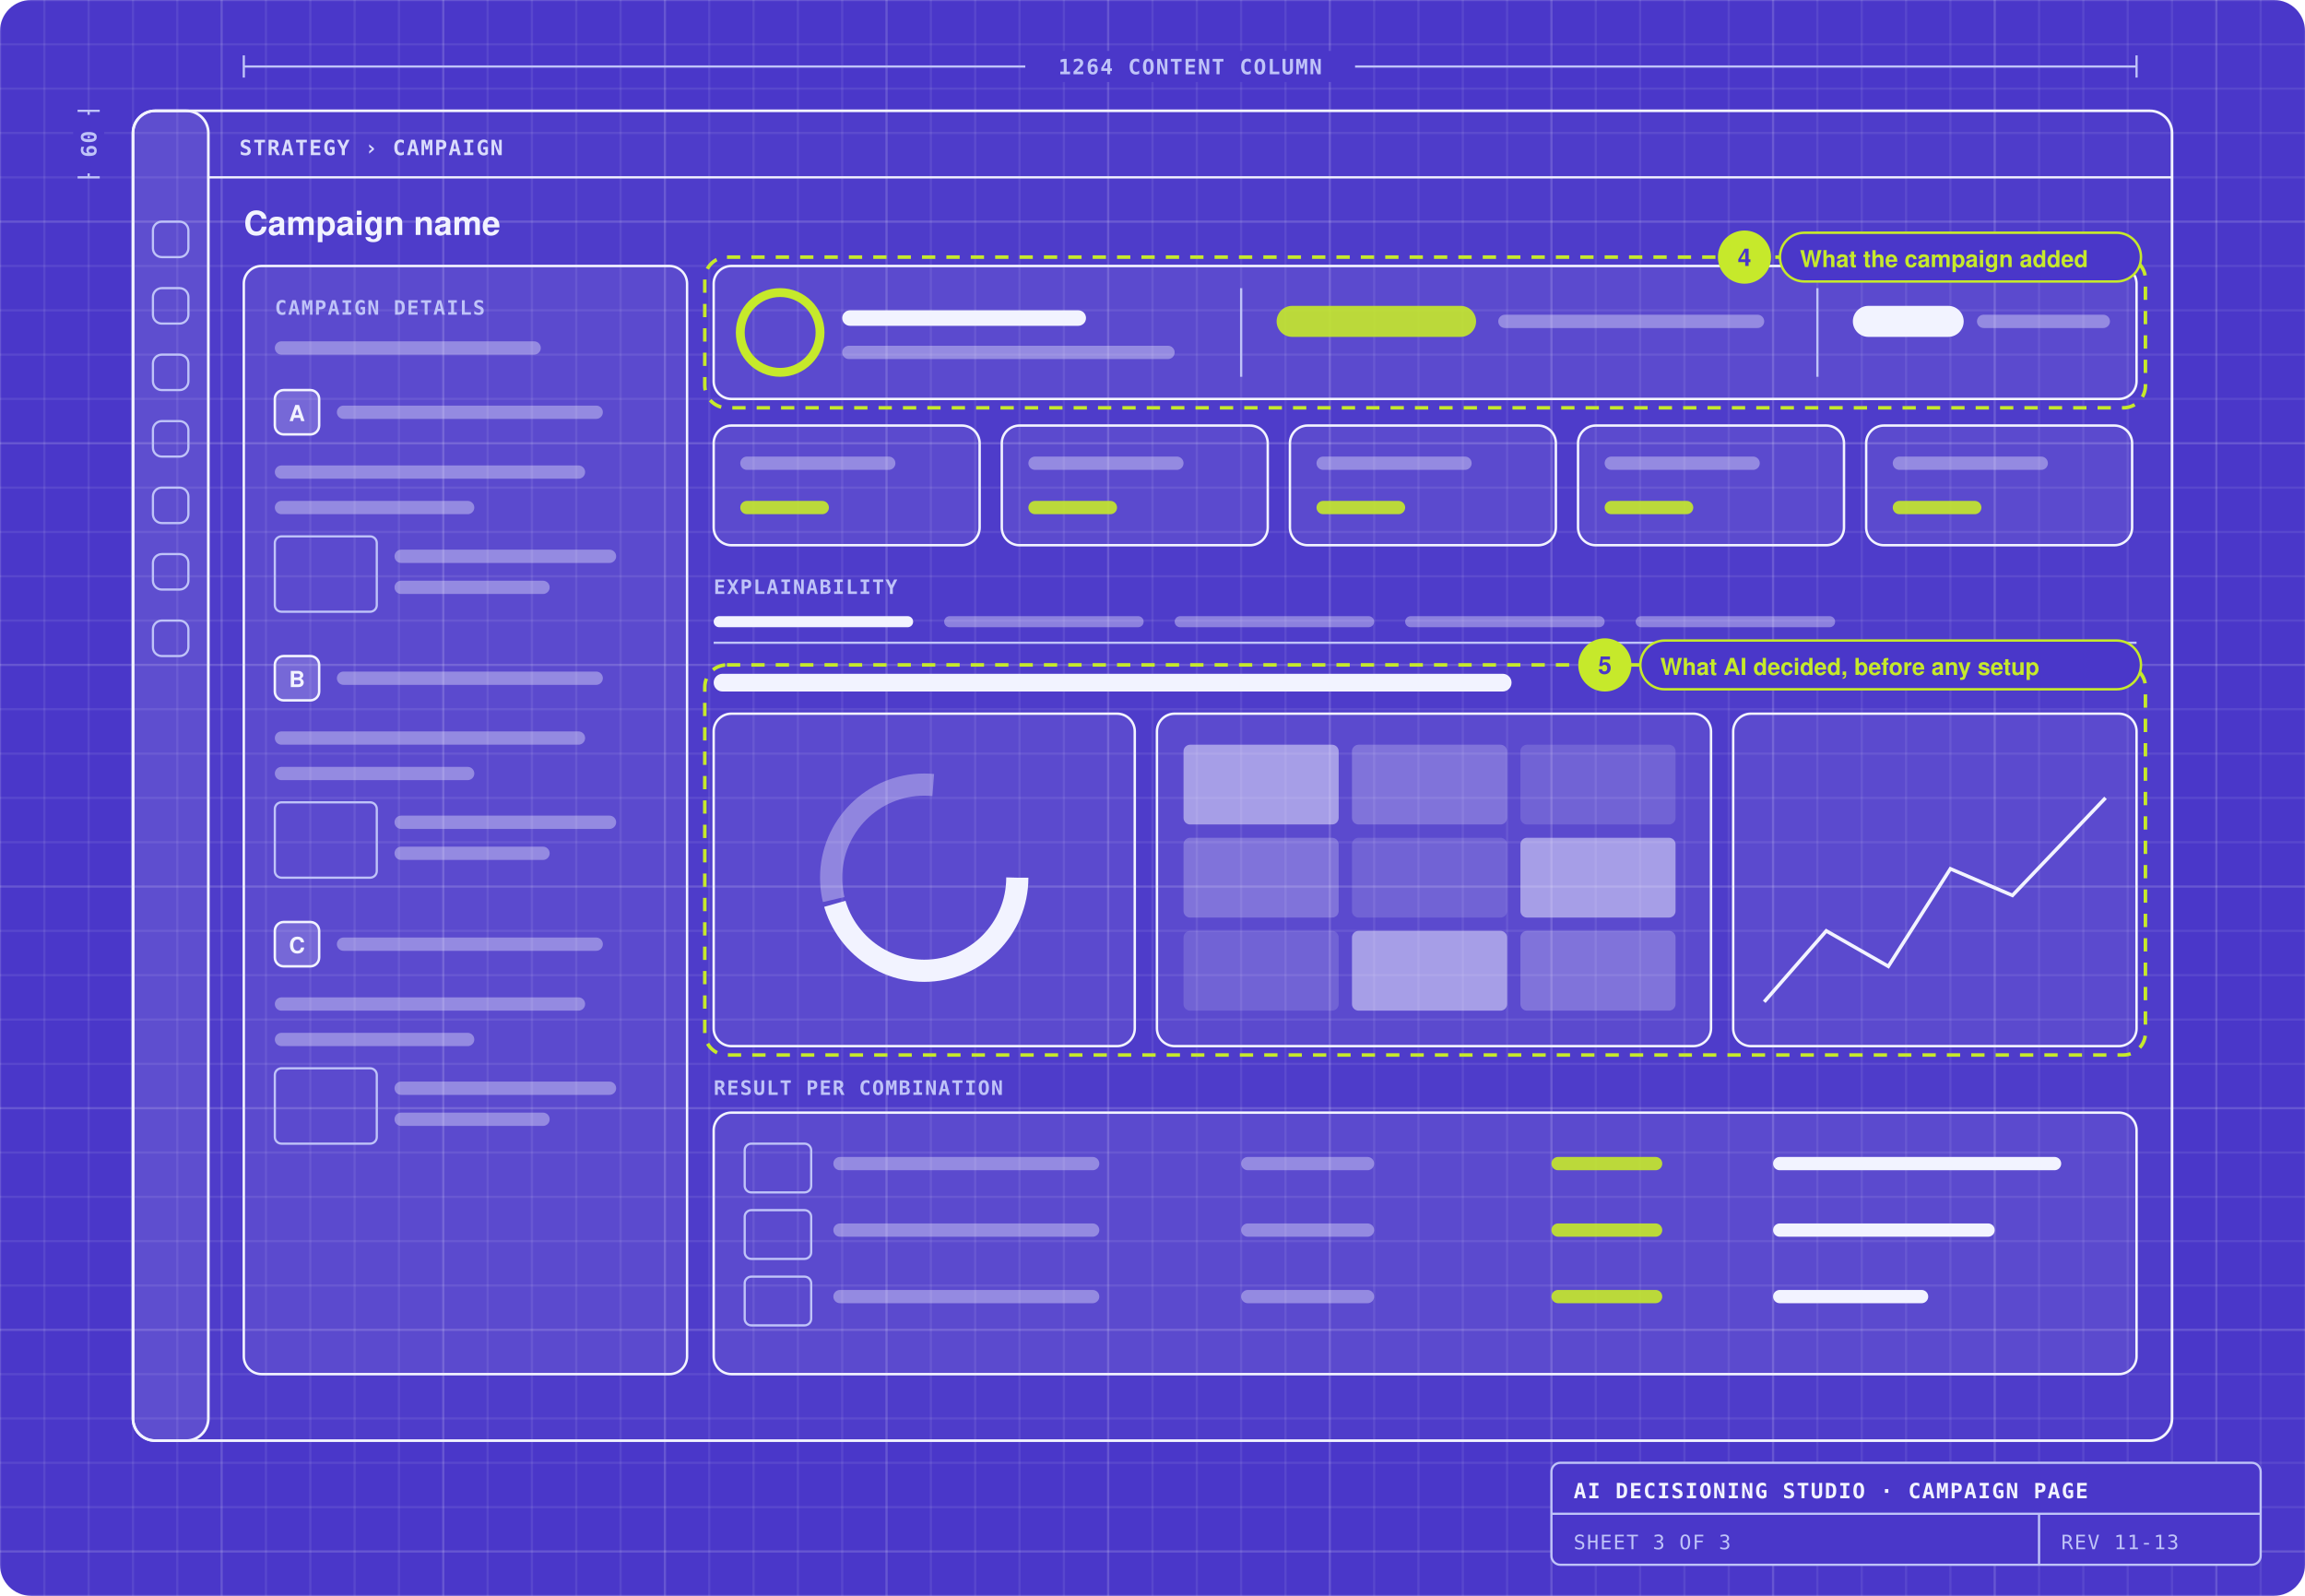
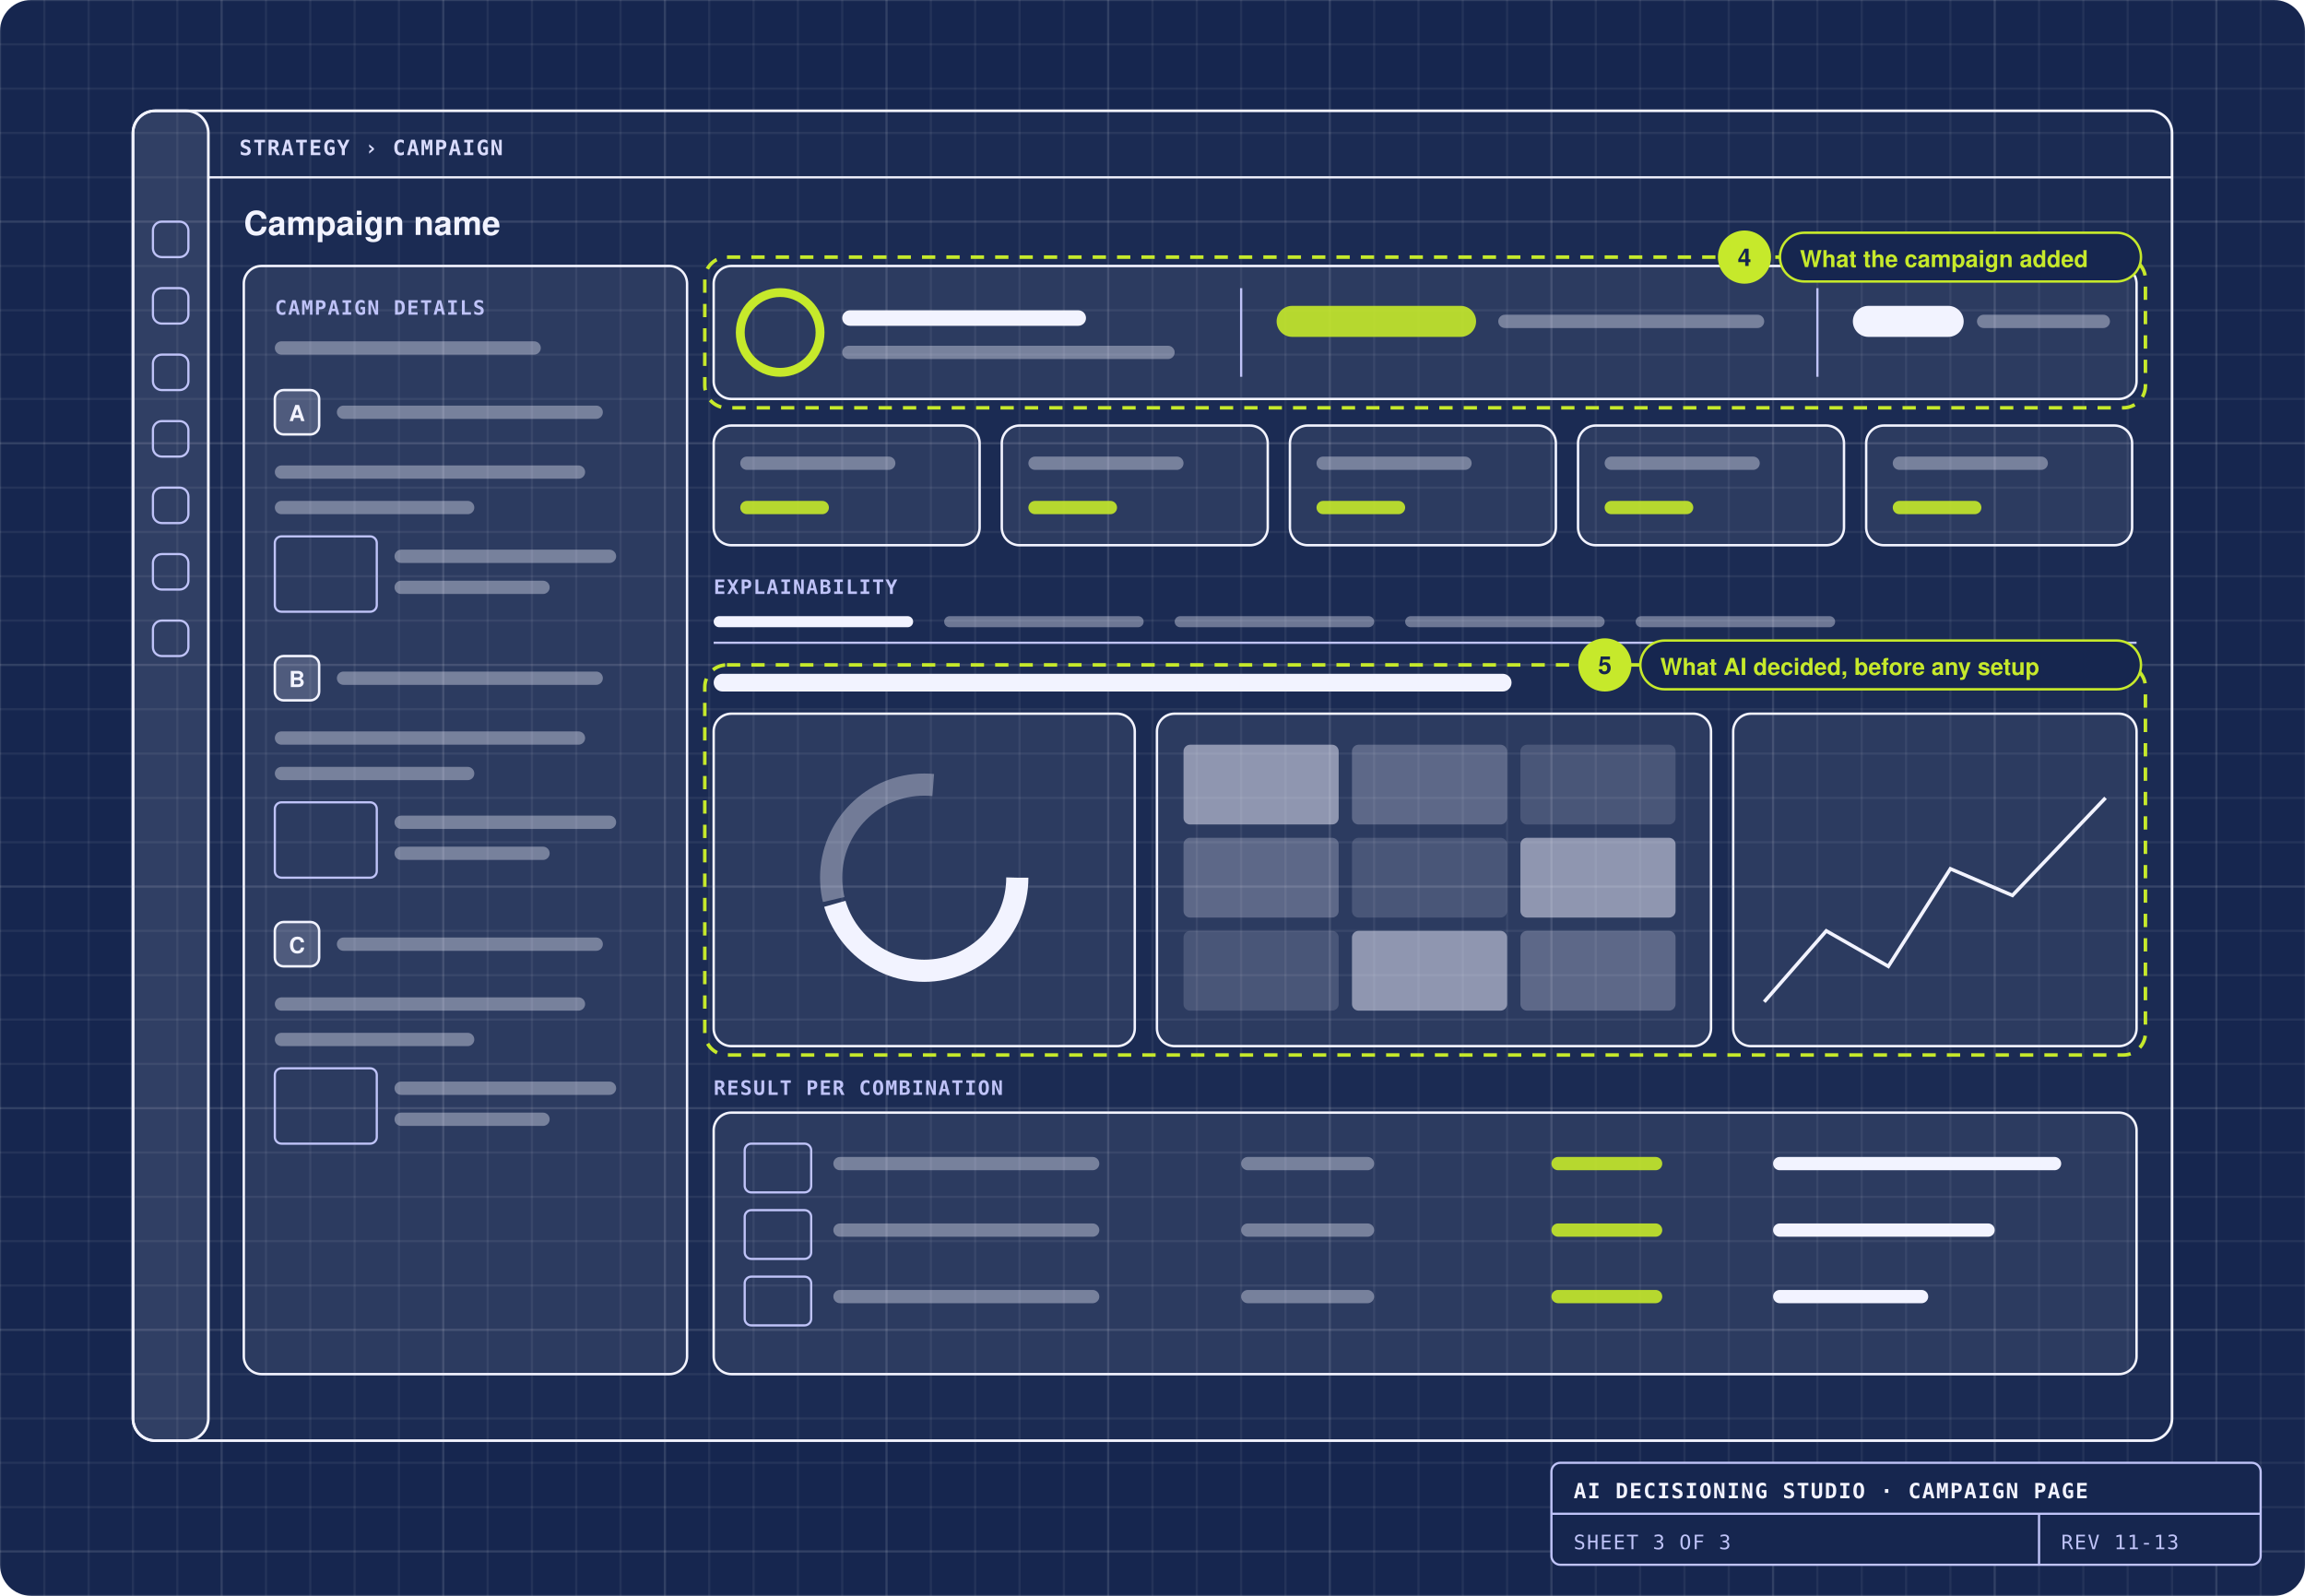
<svg xmlns="http://www.w3.org/2000/svg" width="1040" height="720" viewBox="0 0 1040 720">
  <defs>
    <clipPath id="bp-campaign">
      <rect x="0" y="0" width="1040" height="720" rx="14" />
    </clipPath>
  </defs>
  <g clip-path="url(#bp-campaign)">
-     <rect width="1040" height="720" fill="#4a37c9" />
-     <path d="M0 0 L0 720" stroke="rgba(255,255,255,.16)" stroke-width="1" fill="none" />
-     <path d="M20 0 L20 720" stroke="rgba(255,255,255,.08)" stroke-width="1" fill="none" />
-     <path d="M40 0 L40 720" stroke="rgba(255,255,255,.08)" stroke-width="1" fill="none" />
-     <path d="M60 0 L60 720" stroke="rgba(255,255,255,.08)" stroke-width="1" fill="none" />
-     <path d="M80 0 L80 720" stroke="rgba(255,255,255,.08)" stroke-width="1" fill="none" />
-     <path d="M100 0 L100 720" stroke="rgba(255,255,255,.16)" stroke-width="1" fill="none" />
-     <path d="M120 0 L120 720" stroke="rgba(255,255,255,.08)" stroke-width="1" fill="none" />
-     <path d="M140 0 L140 720" stroke="rgba(255,255,255,.08)" stroke-width="1" fill="none" />
-     <path d="M160 0 L160 720" stroke="rgba(255,255,255,.08)" stroke-width="1" fill="none" />
-     <path d="M180 0 L180 720" stroke="rgba(255,255,255,.08)" stroke-width="1" fill="none" />
-     <path d="M200 0 L200 720" stroke="rgba(255,255,255,.16)" stroke-width="1" fill="none" />
-     <path d="M220 0 L220 720" stroke="rgba(255,255,255,.08)" stroke-width="1" fill="none" />
-     <path d="M240 0 L240 720" stroke="rgba(255,255,255,.08)" stroke-width="1" fill="none" />
-     <path d="M260 0 L260 720" stroke="rgba(255,255,255,.08)" stroke-width="1" fill="none" />
-     <path d="M280 0 L280 720" stroke="rgba(255,255,255,.08)" stroke-width="1" fill="none" />
-     <path d="M300 0 L300 720" stroke="rgba(255,255,255,.16)" stroke-width="1" fill="none" />
-     <path d="M320 0 L320 720" stroke="rgba(255,255,255,.08)" stroke-width="1" fill="none" />
-     <path d="M340 0 L340 720" stroke="rgba(255,255,255,.08)" stroke-width="1" fill="none" />
-     <path d="M360 0 L360 720" stroke="rgba(255,255,255,.08)" stroke-width="1" fill="none" />
-     <path d="M380 0 L380 720" stroke="rgba(255,255,255,.08)" stroke-width="1" fill="none" />
-     <path d="M400 0 L400 720" stroke="rgba(255,255,255,.16)" stroke-width="1" fill="none" />
-     <path d="M420 0 L420 720" stroke="rgba(255,255,255,.08)" stroke-width="1" fill="none" />
-     <path d="M440 0 L440 720" stroke="rgba(255,255,255,.08)" stroke-width="1" fill="none" />
-     <path d="M460 0 L460 720" stroke="rgba(255,255,255,.08)" stroke-width="1" fill="none" />
-     <path d="M480 0 L480 720" stroke="rgba(255,255,255,.08)" stroke-width="1" fill="none" />
-     <path d="M500 0 L500 720" stroke="rgba(255,255,255,.16)" stroke-width="1" fill="none" />
-     <path d="M520 0 L520 720" stroke="rgba(255,255,255,.08)" stroke-width="1" fill="none" />
-     <path d="M540 0 L540 720" stroke="rgba(255,255,255,.08)" stroke-width="1" fill="none" />
-     <path d="M560 0 L560 720" stroke="rgba(255,255,255,.08)" stroke-width="1" fill="none" />
-     <path d="M580 0 L580 720" stroke="rgba(255,255,255,.08)" stroke-width="1" fill="none" />
-     <path d="M600 0 L600 720" stroke="rgba(255,255,255,.16)" stroke-width="1" fill="none" />
-     <path d="M620 0 L620 720" stroke="rgba(255,255,255,.08)" stroke-width="1" fill="none" />
-     <path d="M640 0 L640 720" stroke="rgba(255,255,255,.08)" stroke-width="1" fill="none" />
-     <path d="M660 0 L660 720" stroke="rgba(255,255,255,.08)" stroke-width="1" fill="none" />
-     <path d="M680 0 L680 720" stroke="rgba(255,255,255,.08)" stroke-width="1" fill="none" />
-     <path d="M700 0 L700 720" stroke="rgba(255,255,255,.16)" stroke-width="1" fill="none" />
-     <path d="M720 0 L720 720" stroke="rgba(255,255,255,.08)" stroke-width="1" fill="none" />
-     <path d="M740 0 L740 720" stroke="rgba(255,255,255,.08)" stroke-width="1" fill="none" />
-     <path d="M760 0 L760 720" stroke="rgba(255,255,255,.08)" stroke-width="1" fill="none" />
-     <path d="M780 0 L780 720" stroke="rgba(255,255,255,.08)" stroke-width="1" fill="none" />
-     <path d="M800 0 L800 720" stroke="rgba(255,255,255,.16)" stroke-width="1" fill="none" />
-     <path d="M820 0 L820 720" stroke="rgba(255,255,255,.08)" stroke-width="1" fill="none" />
-     <path d="M840 0 L840 720" stroke="rgba(255,255,255,.08)" stroke-width="1" fill="none" />
-     <path d="M860 0 L860 720" stroke="rgba(255,255,255,.08)" stroke-width="1" fill="none" />
-     <path d="M880 0 L880 720" stroke="rgba(255,255,255,.08)" stroke-width="1" fill="none" />
-     <path d="M900 0 L900 720" stroke="rgba(255,255,255,.16)" stroke-width="1" fill="none" />
-     <path d="M920 0 L920 720" stroke="rgba(255,255,255,.08)" stroke-width="1" fill="none" />
-     <path d="M940 0 L940 720" stroke="rgba(255,255,255,.08)" stroke-width="1" fill="none" />
-     <path d="M960 0 L960 720" stroke="rgba(255,255,255,.08)" stroke-width="1" fill="none" />
-     <path d="M980 0 L980 720" stroke="rgba(255,255,255,.08)" stroke-width="1" fill="none" />
-     <path d="M1000 0 L1000 720" stroke="rgba(255,255,255,.16)" stroke-width="1" fill="none" />
-     <path d="M1020 0 L1020 720" stroke="rgba(255,255,255,.08)" stroke-width="1" fill="none" />
-     <path d="M1040 0 L1040 720" stroke="rgba(255,255,255,.08)" stroke-width="1" fill="none" />
-     <path d="M0 0 L1040 0" stroke="rgba(255,255,255,.16)" stroke-width="1" fill="none" />
-     <path d="M0 20 L1040 20" stroke="rgba(255,255,255,.08)" stroke-width="1" fill="none" />
-     <path d="M0 40 L1040 40" stroke="rgba(255,255,255,.08)" stroke-width="1" fill="none" />
-     <path d="M0 60 L1040 60" stroke="rgba(255,255,255,.08)" stroke-width="1" fill="none" />
-     <path d="M0 80 L1040 80" stroke="rgba(255,255,255,.08)" stroke-width="1" fill="none" />
-     <path d="M0 100 L1040 100" stroke="rgba(255,255,255,.16)" stroke-width="1" fill="none" />
-     <path d="M0 120 L1040 120" stroke="rgba(255,255,255,.08)" stroke-width="1" fill="none" />
-     <path d="M0 140 L1040 140" stroke="rgba(255,255,255,.08)" stroke-width="1" fill="none" />
-     <path d="M0 160 L1040 160" stroke="rgba(255,255,255,.08)" stroke-width="1" fill="none" />
-     <path d="M0 180 L1040 180" stroke="rgba(255,255,255,.08)" stroke-width="1" fill="none" />
-     <path d="M0 200 L1040 200" stroke="rgba(255,255,255,.16)" stroke-width="1" fill="none" />
-     <path d="M0 220 L1040 220" stroke="rgba(255,255,255,.08)" stroke-width="1" fill="none" />
-     <path d="M0 240 L1040 240" stroke="rgba(255,255,255,.08)" stroke-width="1" fill="none" />
-     <path d="M0 260 L1040 260" stroke="rgba(255,255,255,.08)" stroke-width="1" fill="none" />
-     <path d="M0 280 L1040 280" stroke="rgba(255,255,255,.08)" stroke-width="1" fill="none" />
-     <path d="M0 300 L1040 300" stroke="rgba(255,255,255,.16)" stroke-width="1" fill="none" />
-     <path d="M0 320 L1040 320" stroke="rgba(255,255,255,.08)" stroke-width="1" fill="none" />
-     <path d="M0 340 L1040 340" stroke="rgba(255,255,255,.08)" stroke-width="1" fill="none" />
-     <path d="M0 360 L1040 360" stroke="rgba(255,255,255,.08)" stroke-width="1" fill="none" />
-     <path d="M0 380 L1040 380" stroke="rgba(255,255,255,.08)" stroke-width="1" fill="none" />
-     <path d="M0 400 L1040 400" stroke="rgba(255,255,255,.16)" stroke-width="1" fill="none" />
-     <path d="M0 420 L1040 420" stroke="rgba(255,255,255,.08)" stroke-width="1" fill="none" />
-     <path d="M0 440 L1040 440" stroke="rgba(255,255,255,.08)" stroke-width="1" fill="none" />
-     <path d="M0 460 L1040 460" stroke="rgba(255,255,255,.08)" stroke-width="1" fill="none" />
-     <path d="M0 480 L1040 480" stroke="rgba(255,255,255,.08)" stroke-width="1" fill="none" />
-     <path d="M0 500 L1040 500" stroke="rgba(255,255,255,.16)" stroke-width="1" fill="none" />
-     <path d="M0 520 L1040 520" stroke="rgba(255,255,255,.08)" stroke-width="1" fill="none" />
-     <path d="M0 540 L1040 540" stroke="rgba(255,255,255,.08)" stroke-width="1" fill="none" />
-     <path d="M0 560 L1040 560" stroke="rgba(255,255,255,.08)" stroke-width="1" fill="none" />
-     <path d="M0 580 L1040 580" stroke="rgba(255,255,255,.08)" stroke-width="1" fill="none" />
-     <path d="M0 600 L1040 600" stroke="rgba(255,255,255,.16)" stroke-width="1" fill="none" />
-     <path d="M0 620 L1040 620" stroke="rgba(255,255,255,.08)" stroke-width="1" fill="none" />
-     <path d="M0 640 L1040 640" stroke="rgba(255,255,255,.08)" stroke-width="1" fill="none" />
-     <path d="M0 660 L1040 660" stroke="rgba(255,255,255,.08)" stroke-width="1" fill="none" />
-     <path d="M0 680 L1040 680" stroke="rgba(255,255,255,.08)" stroke-width="1" fill="none" />
-     <path d="M0 700 L1040 700" stroke="rgba(255,255,255,.16)" stroke-width="1" fill="none" />
-     <path d="M0 720 L1040 720" stroke="rgba(255,255,255,.08)" stroke-width="1" fill="none" />
+     <rect width="1040" height="720" fill="#16264f" />
+     <path d="M0 0 L0 720" stroke="rgba(255,255,255,.12)" stroke-width="1" fill="none" />
+     <path d="M20 0 L20 720" stroke="rgba(255,255,255,.06)" stroke-width="1" fill="none" />
+     <path d="M40 0 L40 720" stroke="rgba(255,255,255,.06)" stroke-width="1" fill="none" />
+     <path d="M60 0 L60 720" stroke="rgba(255,255,255,.06)" stroke-width="1" fill="none" />
+     <path d="M80 0 L80 720" stroke="rgba(255,255,255,.06)" stroke-width="1" fill="none" />
+     <path d="M100 0 L100 720" stroke="rgba(255,255,255,.12)" stroke-width="1" fill="none" />
+     <path d="M120 0 L120 720" stroke="rgba(255,255,255,.06)" stroke-width="1" fill="none" />
+     <path d="M140 0 L140 720" stroke="rgba(255,255,255,.06)" stroke-width="1" fill="none" />
+     <path d="M160 0 L160 720" stroke="rgba(255,255,255,.06)" stroke-width="1" fill="none" />
+     <path d="M180 0 L180 720" stroke="rgba(255,255,255,.06)" stroke-width="1" fill="none" />
+     <path d="M200 0 L200 720" stroke="rgba(255,255,255,.12)" stroke-width="1" fill="none" />
+     <path d="M220 0 L220 720" stroke="rgba(255,255,255,.06)" stroke-width="1" fill="none" />
+     <path d="M240 0 L240 720" stroke="rgba(255,255,255,.06)" stroke-width="1" fill="none" />
+     <path d="M260 0 L260 720" stroke="rgba(255,255,255,.06)" stroke-width="1" fill="none" />
+     <path d="M280 0 L280 720" stroke="rgba(255,255,255,.06)" stroke-width="1" fill="none" />
+     <path d="M300 0 L300 720" stroke="rgba(255,255,255,.12)" stroke-width="1" fill="none" />
+     <path d="M320 0 L320 720" stroke="rgba(255,255,255,.06)" stroke-width="1" fill="none" />
+     <path d="M340 0 L340 720" stroke="rgba(255,255,255,.06)" stroke-width="1" fill="none" />
+     <path d="M360 0 L360 720" stroke="rgba(255,255,255,.06)" stroke-width="1" fill="none" />
+     <path d="M380 0 L380 720" stroke="rgba(255,255,255,.06)" stroke-width="1" fill="none" />
+     <path d="M400 0 L400 720" stroke="rgba(255,255,255,.12)" stroke-width="1" fill="none" />
+     <path d="M420 0 L420 720" stroke="rgba(255,255,255,.06)" stroke-width="1" fill="none" />
+     <path d="M440 0 L440 720" stroke="rgba(255,255,255,.06)" stroke-width="1" fill="none" />
+     <path d="M460 0 L460 720" stroke="rgba(255,255,255,.06)" stroke-width="1" fill="none" />
+     <path d="M480 0 L480 720" stroke="rgba(255,255,255,.06)" stroke-width="1" fill="none" />
+     <path d="M500 0 L500 720" stroke="rgba(255,255,255,.12)" stroke-width="1" fill="none" />
+     <path d="M520 0 L520 720" stroke="rgba(255,255,255,.06)" stroke-width="1" fill="none" />
+     <path d="M540 0 L540 720" stroke="rgba(255,255,255,.06)" stroke-width="1" fill="none" />
+     <path d="M560 0 L560 720" stroke="rgba(255,255,255,.06)" stroke-width="1" fill="none" />
+     <path d="M580 0 L580 720" stroke="rgba(255,255,255,.06)" stroke-width="1" fill="none" />
+     <path d="M600 0 L600 720" stroke="rgba(255,255,255,.12)" stroke-width="1" fill="none" />
+     <path d="M620 0 L620 720" stroke="rgba(255,255,255,.06)" stroke-width="1" fill="none" />
+     <path d="M640 0 L640 720" stroke="rgba(255,255,255,.06)" stroke-width="1" fill="none" />
+     <path d="M660 0 L660 720" stroke="rgba(255,255,255,.06)" stroke-width="1" fill="none" />
+     <path d="M680 0 L680 720" stroke="rgba(255,255,255,.06)" stroke-width="1" fill="none" />
+     <path d="M700 0 L700 720" stroke="rgba(255,255,255,.12)" stroke-width="1" fill="none" />
+     <path d="M720 0 L720 720" stroke="rgba(255,255,255,.06)" stroke-width="1" fill="none" />
+     <path d="M740 0 L740 720" stroke="rgba(255,255,255,.06)" stroke-width="1" fill="none" />
+     <path d="M760 0 L760 720" stroke="rgba(255,255,255,.06)" stroke-width="1" fill="none" />
+     <path d="M780 0 L780 720" stroke="rgba(255,255,255,.06)" stroke-width="1" fill="none" />
+     <path d="M800 0 L800 720" stroke="rgba(255,255,255,.12)" stroke-width="1" fill="none" />
+     <path d="M820 0 L820 720" stroke="rgba(255,255,255,.06)" stroke-width="1" fill="none" />
+     <path d="M840 0 L840 720" stroke="rgba(255,255,255,.06)" stroke-width="1" fill="none" />
+     <path d="M860 0 L860 720" stroke="rgba(255,255,255,.06)" stroke-width="1" fill="none" />
+     <path d="M880 0 L880 720" stroke="rgba(255,255,255,.06)" stroke-width="1" fill="none" />
+     <path d="M900 0 L900 720" stroke="rgba(255,255,255,.12)" stroke-width="1" fill="none" />
+     <path d="M920 0 L920 720" stroke="rgba(255,255,255,.06)" stroke-width="1" fill="none" />
+     <path d="M940 0 L940 720" stroke="rgba(255,255,255,.06)" stroke-width="1" fill="none" />
+     <path d="M960 0 L960 720" stroke="rgba(255,255,255,.06)" stroke-width="1" fill="none" />
+     <path d="M980 0 L980 720" stroke="rgba(255,255,255,.06)" stroke-width="1" fill="none" />
+     <path d="M1000 0 L1000 720" stroke="rgba(255,255,255,.12)" stroke-width="1" fill="none" />
+     <path d="M1020 0 L1020 720" stroke="rgba(255,255,255,.06)" stroke-width="1" fill="none" />
+     <path d="M1040 0 L1040 720" stroke="rgba(255,255,255,.06)" stroke-width="1" fill="none" />
+     <path d="M0 0 L1040 0" stroke="rgba(255,255,255,.12)" stroke-width="1" fill="none" />
+     <path d="M0 20 L1040 20" stroke="rgba(255,255,255,.06)" stroke-width="1" fill="none" />
+     <path d="M0 40 L1040 40" stroke="rgba(255,255,255,.06)" stroke-width="1" fill="none" />
+     <path d="M0 60 L1040 60" stroke="rgba(255,255,255,.06)" stroke-width="1" fill="none" />
+     <path d="M0 80 L1040 80" stroke="rgba(255,255,255,.06)" stroke-width="1" fill="none" />
+     <path d="M0 100 L1040 100" stroke="rgba(255,255,255,.12)" stroke-width="1" fill="none" />
+     <path d="M0 120 L1040 120" stroke="rgba(255,255,255,.06)" stroke-width="1" fill="none" />
+     <path d="M0 140 L1040 140" stroke="rgba(255,255,255,.06)" stroke-width="1" fill="none" />
+     <path d="M0 160 L1040 160" stroke="rgba(255,255,255,.06)" stroke-width="1" fill="none" />
+     <path d="M0 180 L1040 180" stroke="rgba(255,255,255,.06)" stroke-width="1" fill="none" />
+     <path d="M0 200 L1040 200" stroke="rgba(255,255,255,.12)" stroke-width="1" fill="none" />
+     <path d="M0 220 L1040 220" stroke="rgba(255,255,255,.06)" stroke-width="1" fill="none" />
+     <path d="M0 240 L1040 240" stroke="rgba(255,255,255,.06)" stroke-width="1" fill="none" />
+     <path d="M0 260 L1040 260" stroke="rgba(255,255,255,.06)" stroke-width="1" fill="none" />
+     <path d="M0 280 L1040 280" stroke="rgba(255,255,255,.06)" stroke-width="1" fill="none" />
+     <path d="M0 300 L1040 300" stroke="rgba(255,255,255,.12)" stroke-width="1" fill="none" />
+     <path d="M0 320 L1040 320" stroke="rgba(255,255,255,.06)" stroke-width="1" fill="none" />
+     <path d="M0 340 L1040 340" stroke="rgba(255,255,255,.06)" stroke-width="1" fill="none" />
+     <path d="M0 360 L1040 360" stroke="rgba(255,255,255,.06)" stroke-width="1" fill="none" />
+     <path d="M0 380 L1040 380" stroke="rgba(255,255,255,.06)" stroke-width="1" fill="none" />
+     <path d="M0 400 L1040 400" stroke="rgba(255,255,255,.12)" stroke-width="1" fill="none" />
+     <path d="M0 420 L1040 420" stroke="rgba(255,255,255,.06)" stroke-width="1" fill="none" />
+     <path d="M0 440 L1040 440" stroke="rgba(255,255,255,.06)" stroke-width="1" fill="none" />
+     <path d="M0 460 L1040 460" stroke="rgba(255,255,255,.06)" stroke-width="1" fill="none" />
+     <path d="M0 480 L1040 480" stroke="rgba(255,255,255,.06)" stroke-width="1" fill="none" />
+     <path d="M0 500 L1040 500" stroke="rgba(255,255,255,.12)" stroke-width="1" fill="none" />
+     <path d="M0 520 L1040 520" stroke="rgba(255,255,255,.06)" stroke-width="1" fill="none" />
+     <path d="M0 540 L1040 540" stroke="rgba(255,255,255,.06)" stroke-width="1" fill="none" />
+     <path d="M0 560 L1040 560" stroke="rgba(255,255,255,.06)" stroke-width="1" fill="none" />
+     <path d="M0 580 L1040 580" stroke="rgba(255,255,255,.06)" stroke-width="1" fill="none" />
+     <path d="M0 600 L1040 600" stroke="rgba(255,255,255,.12)" stroke-width="1" fill="none" />
+     <path d="M0 620 L1040 620" stroke="rgba(255,255,255,.06)" stroke-width="1" fill="none" />
+     <path d="M0 640 L1040 640" stroke="rgba(255,255,255,.06)" stroke-width="1" fill="none" />
+     <path d="M0 660 L1040 660" stroke="rgba(255,255,255,.06)" stroke-width="1" fill="none" />
+     <path d="M0 680 L1040 680" stroke="rgba(255,255,255,.06)" stroke-width="1" fill="none" />
+     <path d="M0 700 L1040 700" stroke="rgba(255,255,255,.12)" stroke-width="1" fill="none" />
+     <path d="M0 720 L1040 720" stroke="rgba(255,255,255,.06)" stroke-width="1" fill="none" />
    <rect x="60" y="50" width="920" height="600" rx="10" fill="rgba(255,255,255,.025)" stroke="#f2f3ff" stroke-width="1.2" />
    <rect x="60" y="50" width="34" height="600" rx="10" fill="rgba(242,243,255,.10)" stroke="#f2f3ff" stroke-width="1.2" />
    <rect x="69" y="100" width="16" height="16" rx="4" fill="none" stroke="#bfc3f8" stroke-width="1" />
    <rect x="69" y="130" width="16" height="16" rx="4" fill="none" stroke="#bfc3f8" stroke-width="1" />
    <rect x="69" y="160" width="16" height="16" rx="4" fill="none" stroke="#bfc3f8" stroke-width="1" />
    <rect x="69" y="190" width="16" height="16" rx="4" fill="none" stroke="#bfc3f8" stroke-width="1" />
    <rect x="69" y="220" width="16" height="16" rx="4" fill="none" stroke="#bfc3f8" stroke-width="1" />
    <rect x="69" y="250" width="16" height="16" rx="4" fill="none" stroke="#bfc3f8" stroke-width="1" />
    <rect x="69" y="280" width="16" height="16" rx="4" fill="none" stroke="#bfc3f8" stroke-width="1" />
    <path d="M94 80 L980 80" stroke="#f2f3ff" stroke-width="1" fill="none" />
    <text x="108" y="70" font-size="9.5" font-weight="600" fill="#d9dbfc" text-anchor="start" font-family="ui-monospace, SFMono-Regular, Menlo, monospace" letter-spacing=".06em">STRATEGY  ›  CAMPAIGN</text>
-     <path d="M40 50 L40 80" stroke="#bfc3f8" stroke-width="1" fill="none" />
-     <path d="M35 50 L45 50" stroke="#bfc3f8" stroke-width="1" fill="none" />
-     <path d="M35 80 L45 80" stroke="#bfc3f8" stroke-width="1" fill="none" />
-     <g transform="rotate(-90 40 65.0)">
-       <rect x="26.8" y="58.0" width="26.4" height="14" fill="#4a37c9" />
-       <text x="40" y="68.5" font-size="9.5" font-weight="600" fill="#bfc3f8" text-anchor="middle" font-family="ui-monospace, SFMono-Regular, Menlo, monospace" letter-spacing=".06em">60</text>
-     </g>
    <text x="110" y="106" font-size="15" font-weight="700" fill="#f2f3ff" text-anchor="start" font-family="'Helvetica Neue', Helvetica, Arial, sans-serif" letter-spacing="0">Campaign name</text>
    <rect x="110" y="120" width="200" height="500" rx="8" fill="rgba(242,243,255,.08)" stroke="#f2f3ff" stroke-width="1.1" />
    <text x="124" y="142" font-size="9" font-weight="700" fill="#bfc3f8" text-anchor="start" font-family="ui-monospace, SFMono-Regular, Menlo, monospace" letter-spacing=".06em">CAMPAIGN DETAILS</text>
    <rect x="124" y="154" width="120" height="6" rx="3.0" fill="rgba(242,243,255,.38)" />
    <rect x="124" y="176" width="20" height="20" rx="4" fill="rgba(242,243,255,.18)" stroke="#f2f3ff" stroke-width="1.1" />
    <text x="134" y="190" font-size="10" font-weight="800" fill="#f2f3ff" text-anchor="middle" font-family="'Helvetica Neue', Helvetica, Arial, sans-serif" letter-spacing="0">A</text>
    <rect x="152" y="183" width="120" height="6" rx="3.0" fill="rgba(242,243,255,.38)" />
    <rect x="124" y="210" width="140" height="6" rx="3.0" fill="rgba(242,243,255,.38)" />
    <rect x="124" y="226" width="90" height="6" rx="3.0" fill="rgba(242,243,255,.38)" />
    <rect x="124" y="242" width="46" height="34" rx="3" fill="none" stroke="#bfc3f8" stroke-width="1" />
    <rect x="178" y="248" width="100" height="6" rx="3.0" fill="rgba(242,243,255,.38)" />
    <rect x="178" y="262" width="70" height="6" rx="3.0" fill="rgba(242,243,255,.38)" />
    <rect x="124" y="296" width="20" height="20" rx="4" fill="rgba(242,243,255,.18)" stroke="#f2f3ff" stroke-width="1.1" />
    <text x="134" y="310" font-size="10" font-weight="800" fill="#f2f3ff" text-anchor="middle" font-family="'Helvetica Neue', Helvetica, Arial, sans-serif" letter-spacing="0">B</text>
    <rect x="152" y="303" width="120" height="6" rx="3.0" fill="rgba(242,243,255,.38)" />
    <rect x="124" y="330" width="140" height="6" rx="3.0" fill="rgba(242,243,255,.38)" />
    <rect x="124" y="346" width="90" height="6" rx="3.0" fill="rgba(242,243,255,.38)" />
    <rect x="124" y="362" width="46" height="34" rx="3" fill="none" stroke="#bfc3f8" stroke-width="1" />
    <rect x="178" y="368" width="100" height="6" rx="3.0" fill="rgba(242,243,255,.38)" />
    <rect x="178" y="382" width="70" height="6" rx="3.0" fill="rgba(242,243,255,.38)" />
    <rect x="124" y="416" width="20" height="20" rx="4" fill="rgba(242,243,255,.18)" stroke="#f2f3ff" stroke-width="1.1" />
    <text x="134" y="430" font-size="10" font-weight="800" fill="#f2f3ff" text-anchor="middle" font-family="'Helvetica Neue', Helvetica, Arial, sans-serif" letter-spacing="0">C</text>
    <rect x="152" y="423" width="120" height="6" rx="3.0" fill="rgba(242,243,255,.38)" />
    <rect x="124" y="450" width="140" height="6" rx="3.0" fill="rgba(242,243,255,.38)" />
    <rect x="124" y="466" width="90" height="6" rx="3.0" fill="rgba(242,243,255,.38)" />
    <rect x="124" y="482" width="46" height="34" rx="3" fill="none" stroke="#bfc3f8" stroke-width="1" />
    <rect x="178" y="488" width="100" height="6" rx="3.0" fill="rgba(242,243,255,.38)" />
    <rect x="178" y="502" width="70" height="6" rx="3.0" fill="rgba(242,243,255,.38)" />
    <rect x="322" y="120" width="642" height="60" rx="8" fill="rgba(242,243,255,.08)" stroke="#f2f3ff" stroke-width="1.1" />
    <circle cx="352" cy="150" r="18" fill="none" stroke="#c6e92b" stroke-width="4" />
    <rect x="380" y="140" width="110" height="7" rx="3.5" fill="#f2f3ff" />
    <rect x="380" y="156" width="150" height="6" rx="3.0" fill="rgba(242,243,255,.38)" />
    <path d="M560 130 L560 170" stroke="#bfc3f8" stroke-width="1" fill="none" />
    <rect x="576" y="138" width="90" height="14" rx="7.0" fill="rgba(198,233,43,.9)" />
    <rect x="676" y="142" width="120" height="6" rx="3.0" fill="rgba(242,243,255,.38)" />
    <path d="M820 130 L820 170" stroke="#bfc3f8" stroke-width="1" fill="none" />
    <rect x="836" y="138" width="50" height="14" rx="7.0" fill="#f2f3ff" />
    <rect x="892" y="142" width="60" height="6" rx="3.0" fill="rgba(242,243,255,.38)" />
    <rect x="322" y="192" width="120" height="54" rx="8" fill="rgba(242,243,255,.08)" stroke="#f2f3ff" stroke-width="1.1" />
    <rect x="334" y="206" width="70" height="6" rx="3.0" fill="rgba(242,243,255,.38)" />
    <rect x="334" y="226" width="40" height="6" rx="3.0" fill="rgba(198,233,43,.9)" />
    <rect x="452" y="192" width="120" height="54" rx="8" fill="rgba(242,243,255,.08)" stroke="#f2f3ff" stroke-width="1.1" />
    <rect x="464" y="206" width="70" height="6" rx="3.0" fill="rgba(242,243,255,.38)" />
    <rect x="464" y="226" width="40" height="6" rx="3.0" fill="rgba(198,233,43,.9)" />
    <rect x="582" y="192" width="120" height="54" rx="8" fill="rgba(242,243,255,.08)" stroke="#f2f3ff" stroke-width="1.1" />
    <rect x="594" y="206" width="70" height="6" rx="3.0" fill="rgba(242,243,255,.38)" />
    <rect x="594" y="226" width="40" height="6" rx="3.0" fill="rgba(198,233,43,.9)" />
    <rect x="712" y="192" width="120" height="54" rx="8" fill="rgba(242,243,255,.08)" stroke="#f2f3ff" stroke-width="1.1" />
    <rect x="724" y="206" width="70" height="6" rx="3.0" fill="rgba(242,243,255,.38)" />
    <rect x="724" y="226" width="40" height="6" rx="3.0" fill="rgba(198,233,43,.9)" />
    <rect x="842" y="192" width="120" height="54" rx="8" fill="rgba(242,243,255,.08)" stroke="#f2f3ff" stroke-width="1.1" />
    <rect x="854" y="206" width="70" height="6" rx="3.0" fill="rgba(242,243,255,.38)" />
    <rect x="854" y="226" width="40" height="6" rx="3.0" fill="rgba(198,233,43,.9)" />
    <text x="322" y="268" font-size="9" font-weight="700" fill="#bfc3f8" text-anchor="start" font-family="ui-monospace, SFMono-Regular, Menlo, monospace" letter-spacing=".06em">EXPLAINABILITY</text>
    <rect x="322" y="278" width="90" height="5" rx="2.5" fill="#f2f3ff" />
    <rect x="426" y="278" width="90" height="5" rx="2.5" fill="rgba(242,243,255,.38)" />
    <rect x="530" y="278" width="90" height="5" rx="2.5" fill="rgba(242,243,255,.38)" />
    <rect x="634" y="278" width="90" height="5" rx="2.5" fill="rgba(242,243,255,.38)" />
    <rect x="738" y="278" width="90" height="5" rx="2.5" fill="rgba(242,243,255,.38)" />
    <path d="M322 290 L964 290" stroke="#bfc3f8" stroke-width="1" fill="none" />
    <rect x="322" y="304" width="360" height="8" rx="4.0" fill="#f2f3ff" />
    <rect x="322" y="322" width="190" height="150" rx="8" fill="rgba(242,243,255,.08)" stroke="#f2f3ff" stroke-width="1.1" />
    <circle cx="417" cy="396" r="42" fill="none" stroke="#f2f3ff" stroke-width="10" stroke-dasharray="120 160" />
    <circle cx="417" cy="396" r="42" fill="none" stroke="rgba(242,243,255,.35)" stroke-width="10" stroke-dasharray="80 200" stroke-dashoffset="-122" />
    <rect x="522" y="322" width="250" height="150" rx="8" fill="rgba(242,243,255,.08)" stroke="#f2f3ff" stroke-width="1.1" />
    <rect x="534" y="336" width="70" height="36" rx="3" fill="rgba(242,243,255,0.5)" />
    <rect x="610" y="336" width="70" height="36" rx="3" fill="rgba(242,243,255,0.25)" />
    <rect x="686" y="336" width="70" height="36" rx="3" fill="rgba(242,243,255,0.15)" />
    <rect x="534" y="378" width="70" height="36" rx="3" fill="rgba(242,243,255,0.25)" />
    <rect x="610" y="378" width="70" height="36" rx="3" fill="rgba(242,243,255,0.15)" />
    <rect x="686" y="378" width="70" height="36" rx="3" fill="rgba(242,243,255,0.5)" />
    <rect x="534" y="420" width="70" height="36" rx="3" fill="rgba(242,243,255,0.15)" />
    <rect x="610" y="420" width="70" height="36" rx="3" fill="rgba(242,243,255,0.5)" />
    <rect x="686" y="420" width="70" height="36" rx="3" fill="rgba(242,243,255,0.25)" />
    <rect x="782" y="322" width="182" height="150" rx="8" fill="rgba(242,243,255,.08)" stroke="#f2f3ff" stroke-width="1.1" />
    <path d="M796 452 L824 420 L852 436 L880 392 L908 404 L950 360" fill="none" stroke="#f2f3ff" stroke-width="1.6" />
    <text x="322" y="494" font-size="9" font-weight="700" fill="#bfc3f8" text-anchor="start" font-family="ui-monospace, SFMono-Regular, Menlo, monospace" letter-spacing=".06em">RESULT PER COMBINATION</text>
    <rect x="322" y="502" width="642" height="118" rx="8" fill="rgba(242,243,255,.08)" stroke="#f2f3ff" stroke-width="1.1" />
    <rect x="336" y="516" width="30" height="22" rx="3" fill="none" stroke="#bfc3f8" stroke-width="1" />
    <rect x="376" y="522" width="120" height="6" rx="3.0" fill="rgba(242,243,255,.38)" />
    <rect x="560" y="522" width="60" height="6" rx="3.0" fill="rgba(242,243,255,.38)" />
    <rect x="700" y="522" width="50" height="6" rx="3.0" fill="rgba(198,233,43,.9)" />
    <rect x="800" y="522" width="130" height="6" rx="3.0" fill="#f2f3ff" />
    <rect x="336" y="546" width="30" height="22" rx="3" fill="none" stroke="#bfc3f8" stroke-width="1" />
    <rect x="376" y="552" width="120" height="6" rx="3.0" fill="rgba(242,243,255,.38)" />
    <rect x="560" y="552" width="60" height="6" rx="3.0" fill="rgba(242,243,255,.38)" />
    <rect x="700" y="552" width="50" height="6" rx="3.0" fill="rgba(198,233,43,.9)" />
    <rect x="800" y="552" width="100" height="6" rx="3.0" fill="#f2f3ff" />
    <rect x="336" y="576" width="30" height="22" rx="3" fill="none" stroke="#bfc3f8" stroke-width="1" />
    <rect x="376" y="582" width="120" height="6" rx="3.0" fill="rgba(242,243,255,.38)" />
    <rect x="560" y="582" width="60" height="6" rx="3.0" fill="rgba(242,243,255,.38)" />
    <rect x="700" y="582" width="50" height="6" rx="3.0" fill="rgba(198,233,43,.9)" />
    <rect x="800" y="582" width="70" height="6" rx="3.0" fill="#f2f3ff" />
-     <path d="M110 30 L964 30" stroke="#bfc3f8" stroke-width="1" fill="none" />
-     <path d="M110 25 L110 35" stroke="#bfc3f8" stroke-width="1" fill="none" />
-     <path d="M964 25 L964 35" stroke="#bfc3f8" stroke-width="1" fill="none" />
-     <rect x="462.6" y="23" width="148.8" height="14" fill="#4a37c9" />
-     <text x="537.0" y="33.5" font-size="9.5" font-weight="600" fill="#bfc3f8" text-anchor="middle" font-family="ui-monospace, SFMono-Regular, Menlo, monospace" letter-spacing=".06em">1264 CONTENT COLUMN</text>
    <rect x="318" y="116" width="650" height="68" rx="10" fill="none" stroke="#c6e92b" stroke-width="1.6" stroke-dasharray="6 5" />
    <circle cx="787.1" cy="116" r="12" fill="#c6e92b" />
-     <text x="787.1" y="120" font-size="11" font-weight="800" fill="#4a37c9" text-anchor="middle" font-family="'Helvetica Neue', Helvetica, Arial, sans-serif" letter-spacing="0">4</text>
-     <rect x="803.1" y="105" width="162.9" height="22" rx="11" fill="#4a37c9" stroke="#c6e92b" stroke-width="1.1" />
+     <text x="787.1" y="120" font-size="11" font-weight="800" fill="#16264f" text-anchor="middle" font-family="'Helvetica Neue', Helvetica, Arial, sans-serif" letter-spacing="0">4</text>
+     <rect x="803.1" y="105" width="162.9" height="22" rx="11" fill="#16264f" stroke="#c6e92b" stroke-width="1.1" />
    <text x="812.1" y="120.5" font-size="10.5" font-weight="700" fill="#c6e92b" text-anchor="start" font-family="'Helvetica Neue', Helvetica, Arial, sans-serif" letter-spacing="0">What the campaign added</text>
    <rect x="318" y="300" width="650" height="176" rx="10" fill="none" stroke="#c6e92b" stroke-width="1.6" stroke-dasharray="6 5" />
    <circle cx="724.1" cy="300" r="12" fill="#c6e92b" />
-     <text x="724.1" y="304" font-size="11" font-weight="800" fill="#4a37c9" text-anchor="middle" font-family="'Helvetica Neue', Helvetica, Arial, sans-serif" letter-spacing="0">5</text>
-     <rect x="740.1" y="289" width="225.9" height="22" rx="11" fill="#4a37c9" stroke="#c6e92b" stroke-width="1.1" />
+     <text x="724.1" y="304" font-size="11" font-weight="800" fill="#16264f" text-anchor="middle" font-family="'Helvetica Neue', Helvetica, Arial, sans-serif" letter-spacing="0">5</text>
+     <rect x="740.1" y="289" width="225.9" height="22" rx="11" fill="#16264f" stroke="#c6e92b" stroke-width="1.1" />
    <text x="749.1" y="304.5" font-size="10.5" font-weight="700" fill="#c6e92b" text-anchor="start" font-family="'Helvetica Neue', Helvetica, Arial, sans-serif" letter-spacing="0">What AI decided, before any setup</text>
-     <rect x="700" y="660" width="320" height="46" rx="4" fill="#4a37c9" stroke="#bfc3f8" stroke-width="1" />
+     <rect x="700" y="660" width="320" height="46" rx="4" fill="#16264f" stroke="#bfc3f8" stroke-width="1" />
    <path d="M700 683 L1020 683" stroke="#bfc3f8" stroke-width="1" fill="none" />
    <path d="M920 683 L920 706" stroke="#bfc3f8" stroke-width="1" fill="none" />
    <text x="710" y="676" font-size="9.5" font-weight="700" fill="#f2f3ff" text-anchor="start" font-family="ui-monospace, SFMono-Regular, Menlo, monospace" letter-spacing=".06em">AI DECISIONING STUDIO · CAMPAIGN PAGE</text>
    <text x="710" y="699" font-size="9" font-weight="500" fill="#bfc3f8" text-anchor="start" font-family="ui-monospace, SFMono-Regular, Menlo, monospace" letter-spacing=".06em">SHEET 3 OF 3</text>
    <text x="930" y="699" font-size="9" font-weight="500" fill="#bfc3f8" text-anchor="start" font-family="ui-monospace, SFMono-Regular, Menlo, monospace" letter-spacing=".06em">REV 11-13</text>
  </g>
</svg>
